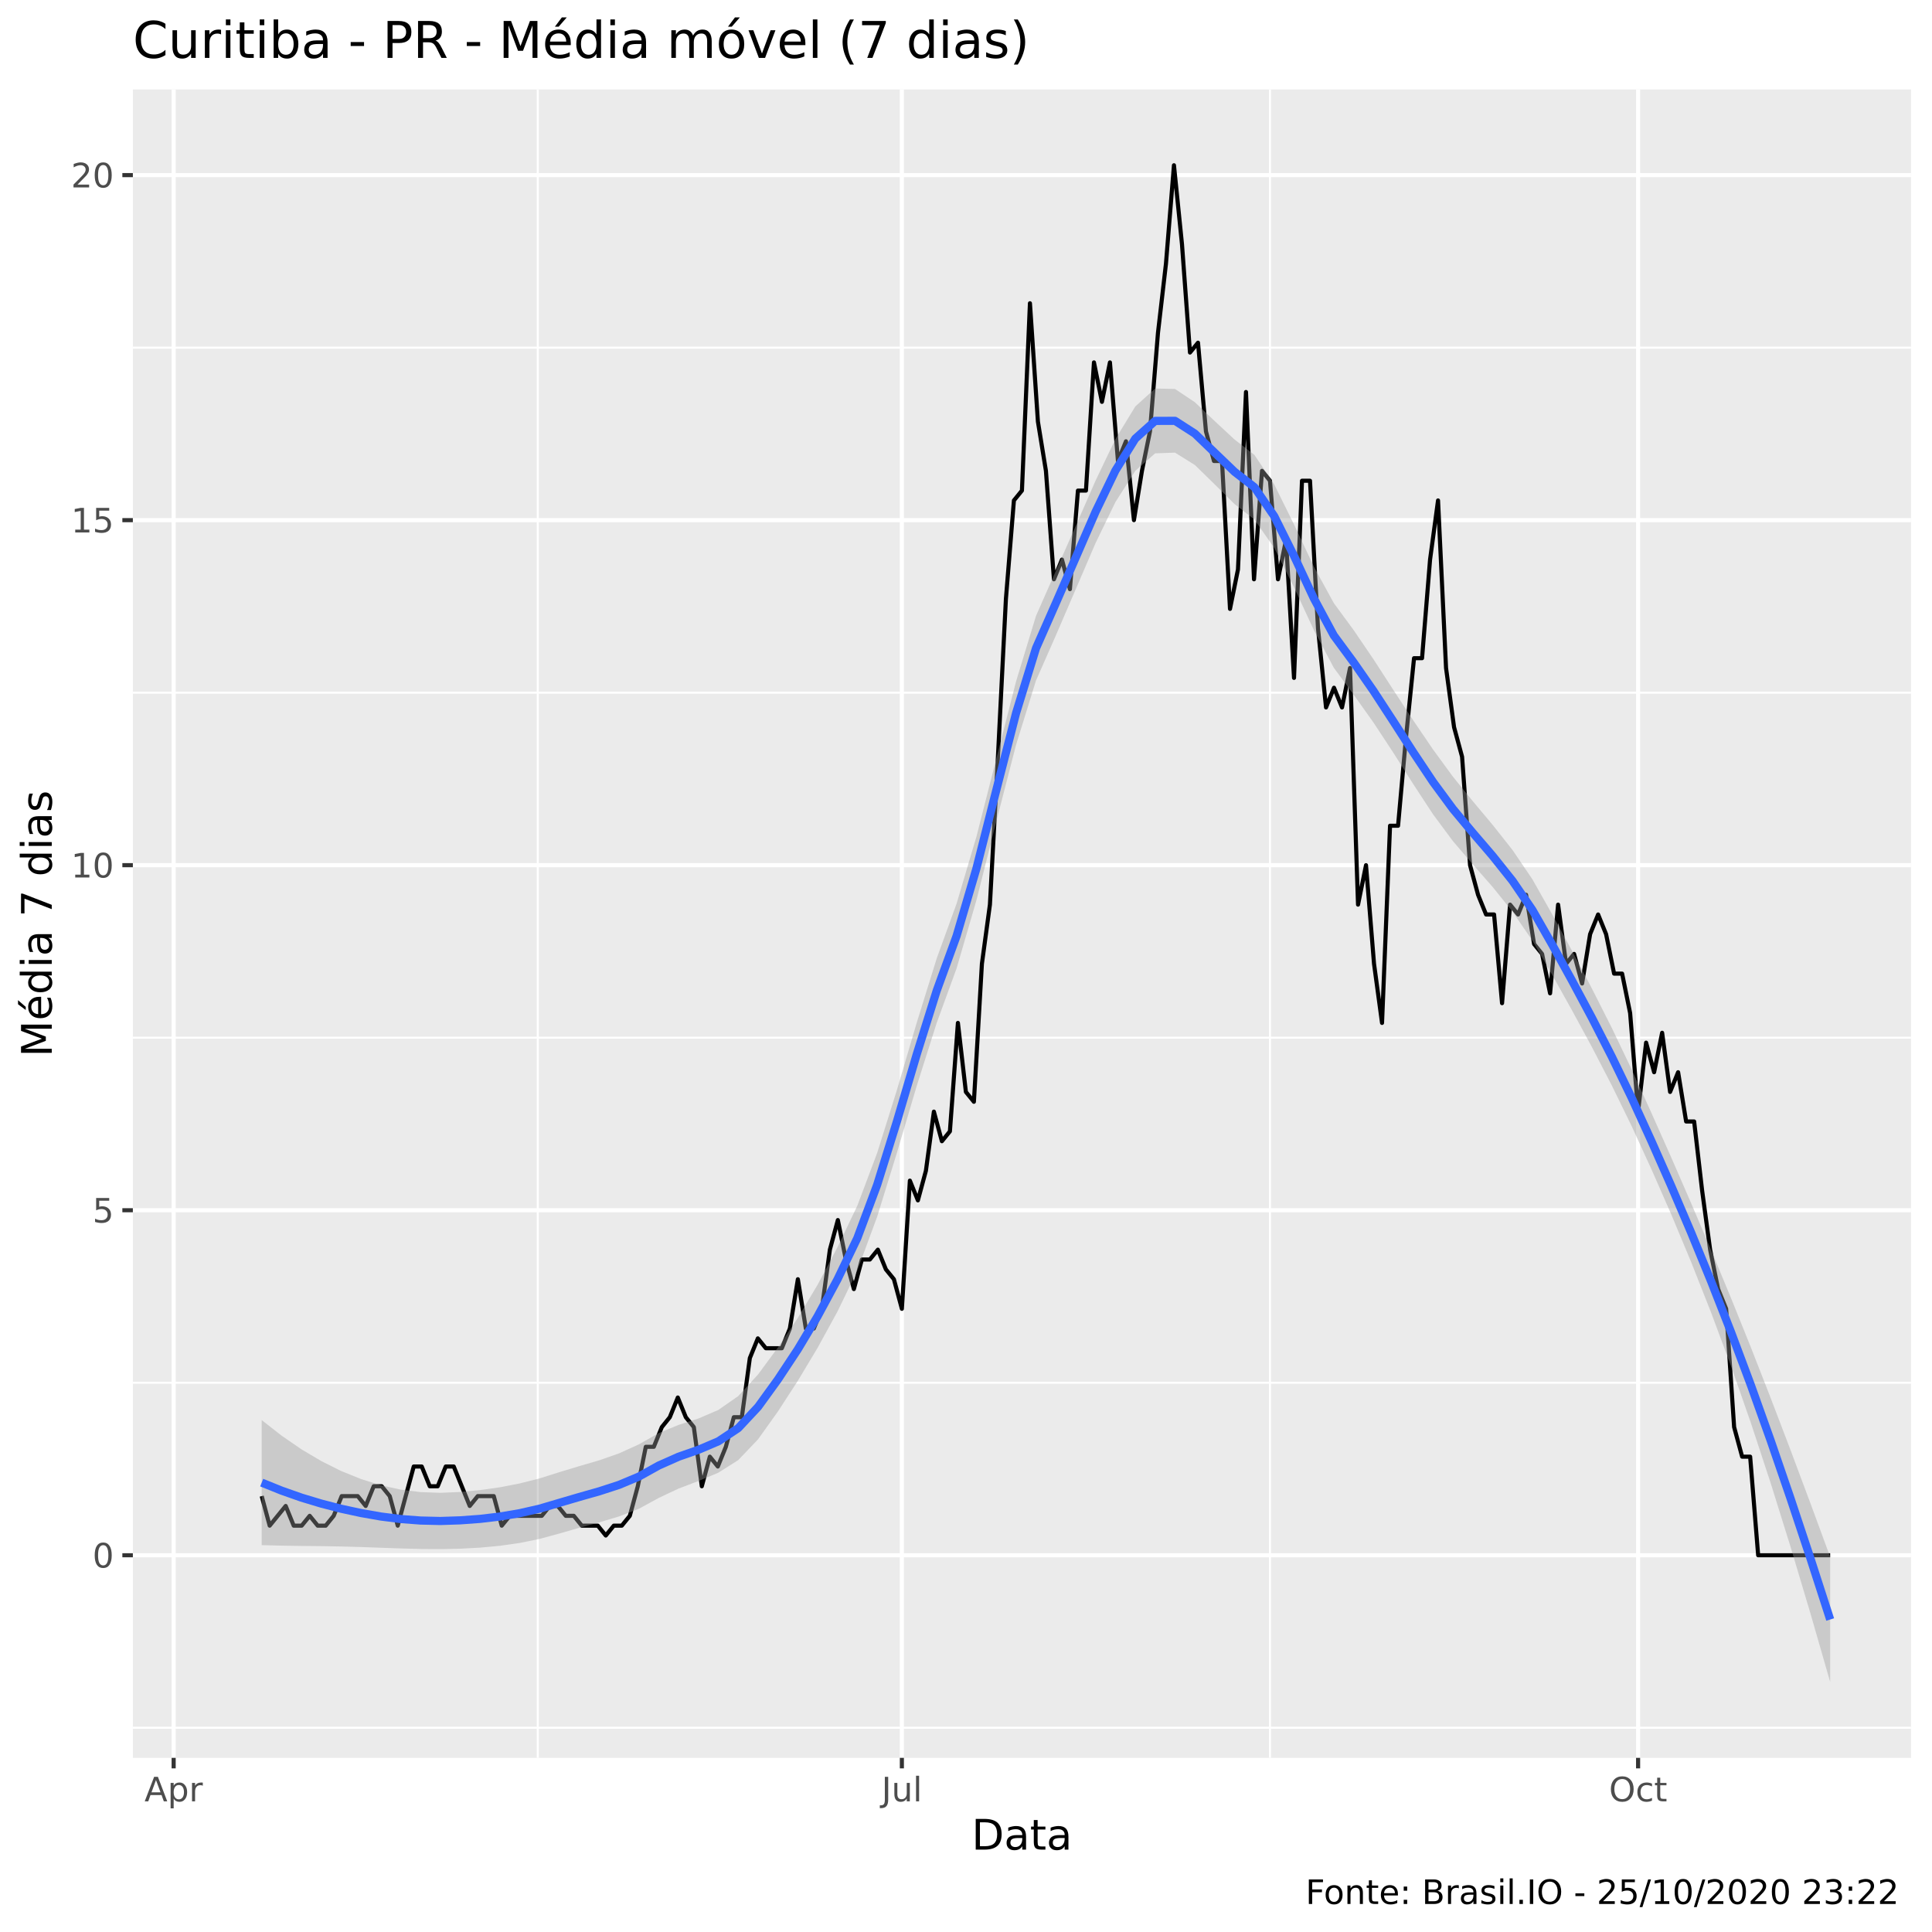
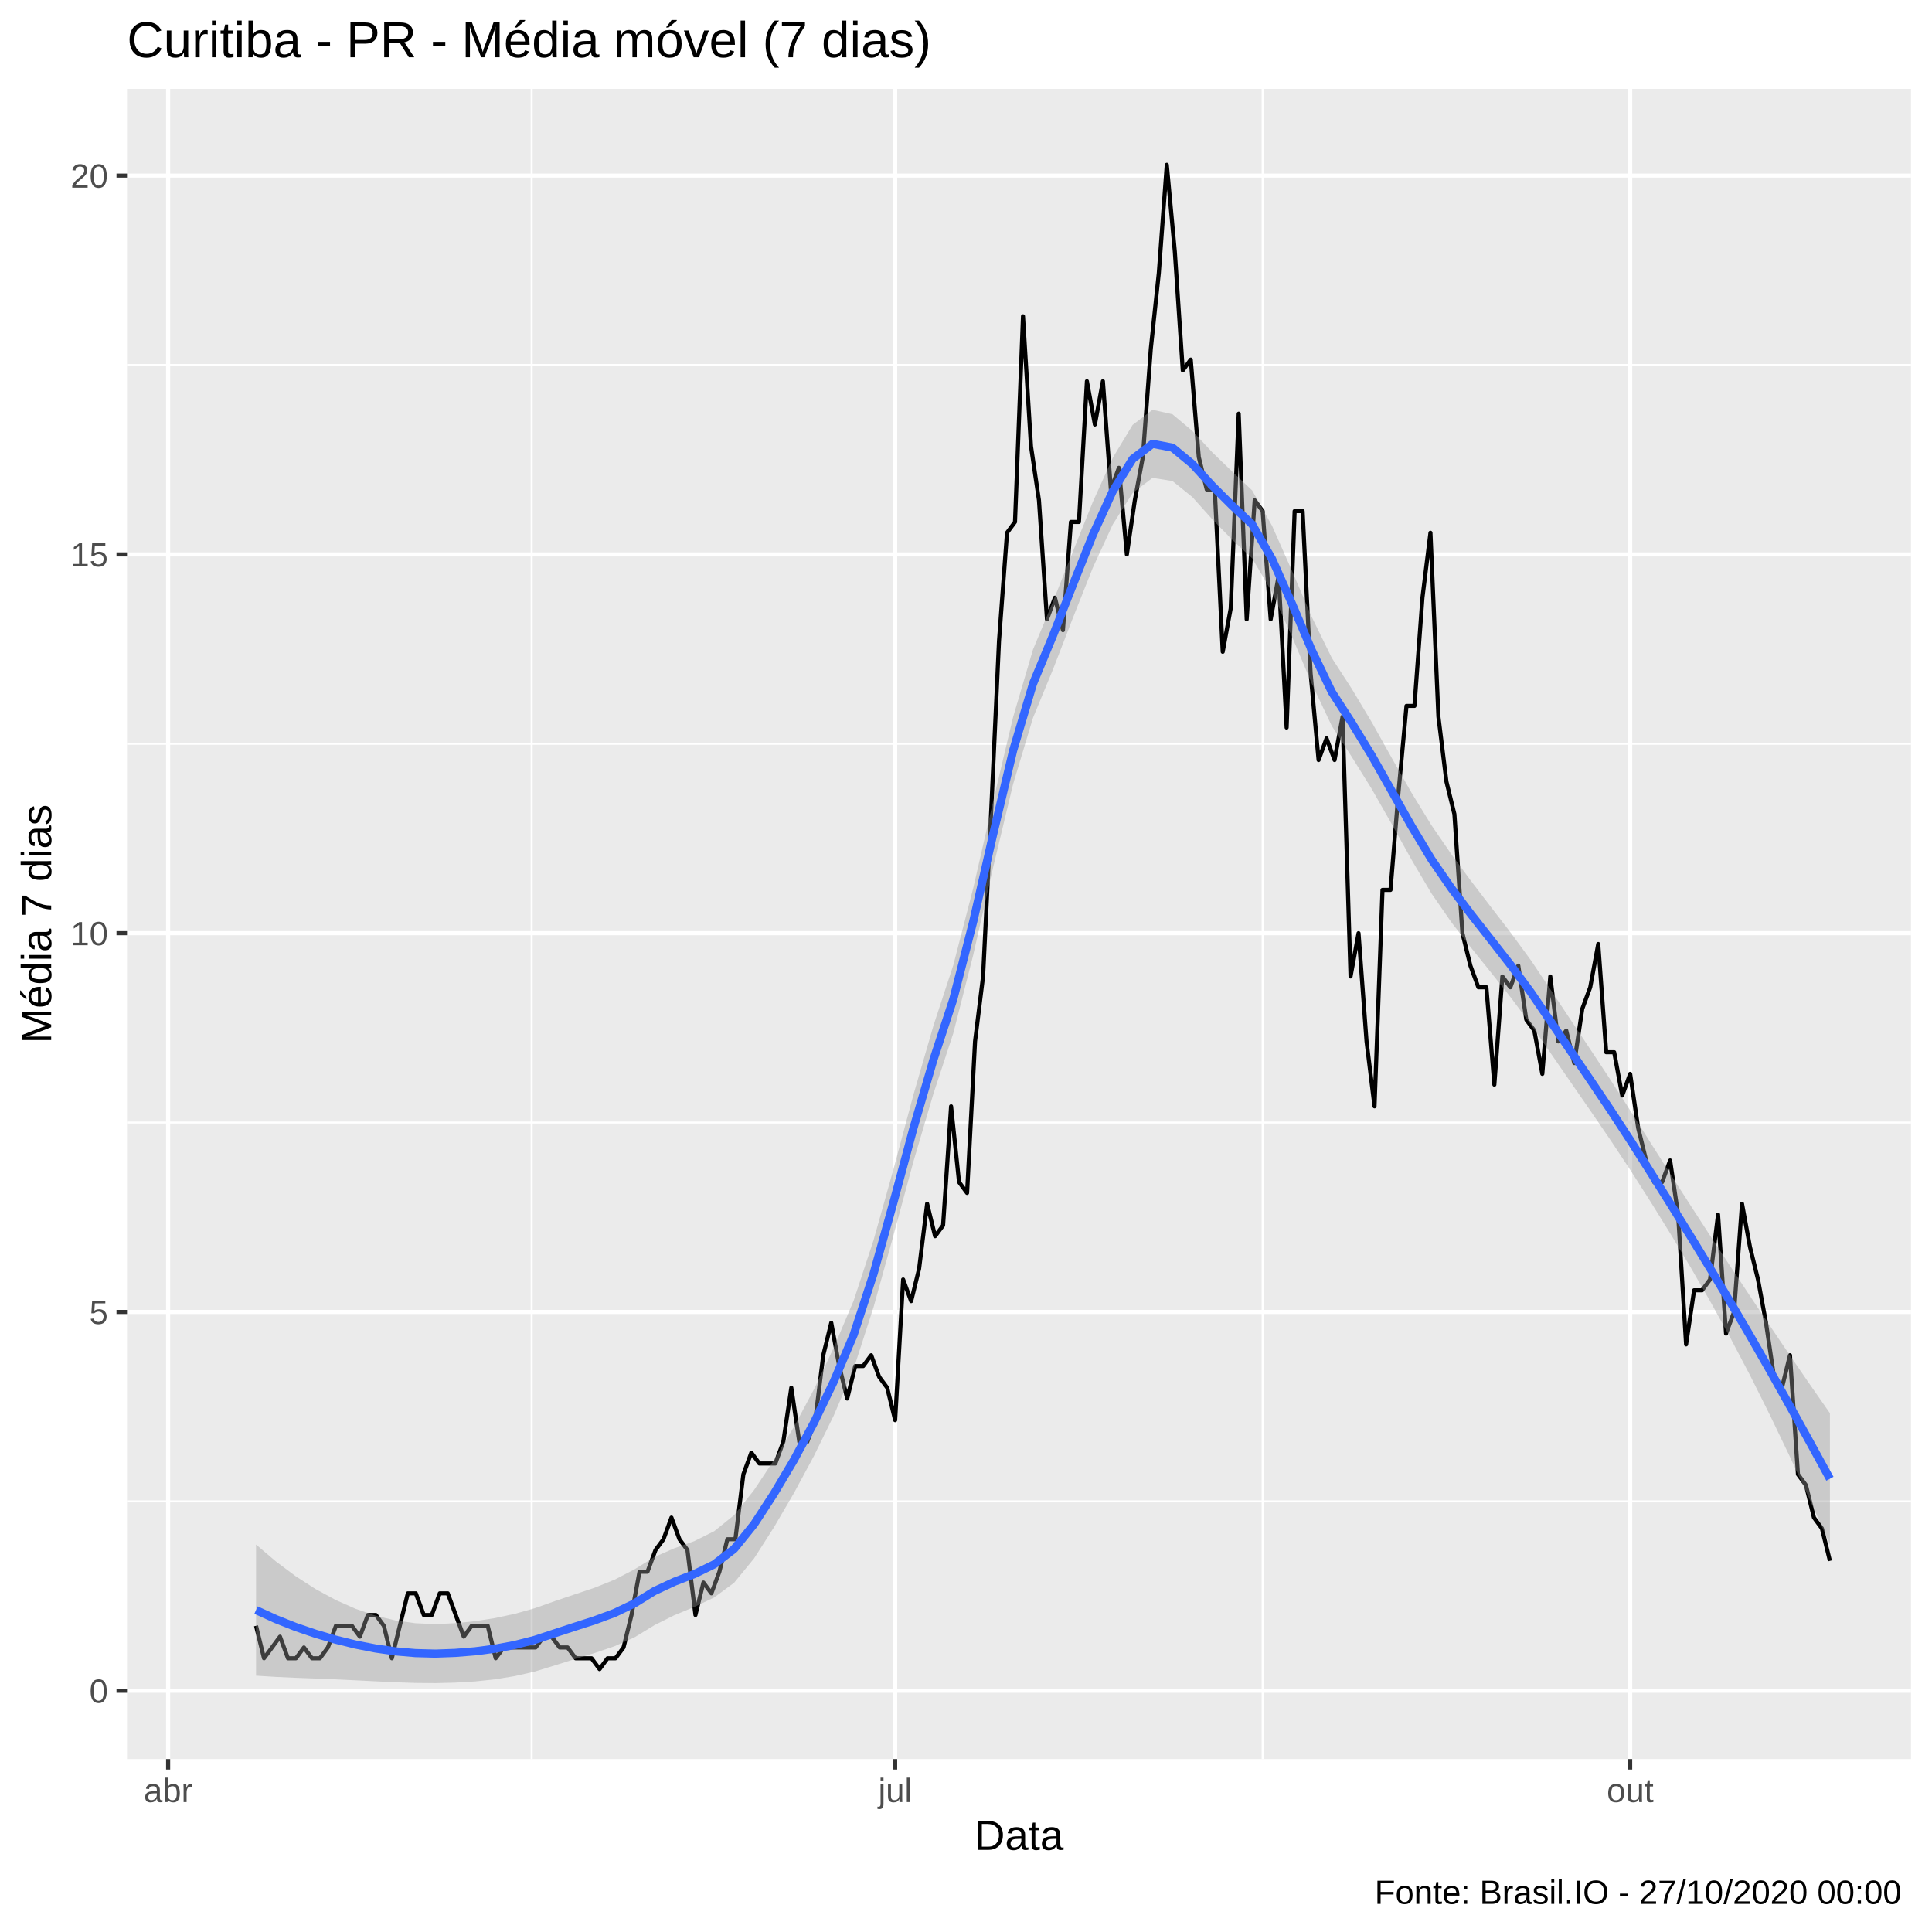
<svg xmlns="http://www.w3.org/2000/svg" viewBox="0 0 504.00 504.00">
  <defs>
    <style type="text/css">
    line, polyline, polygon, path, rect, circle {
      fill: none;
      stroke: #000000;
      stroke-linecap: round;
      stroke-linejoin: round;
      stroke-miterlimit: 10.00;
    }
  </style>
  </defs>
  <rect width="100%" height="100%" style="stroke: none; fill: #FFFFFF;" />
-   <rect x="0" y="0.00" width="504.00" height="504.00" style="stroke-width: 1.07; stroke: #FFFFFF; fill: #FFFFFF;" />
+   <rect x="0.00" y="0.00" width="504.00" height="504.00" style="stroke-width: 1.07; stroke: #FFFFFF; fill: #FFFFFF;" />
  <defs>
-     <clipPath id="cpMzQuNjZ8NDk4LjUyfDQ1OC41N3wyMy4zMw==">
-       <rect x="34.66" y="23.33" width="463.87" height="435.24" />
+     <clipPath id="cpMzMuMTN8NDk4LjUyfDQ1OC44OHwyMy4xOQ==">
+       <rect x="33.13" y="23.19" width="465.39" height="435.69" />
    </clipPath>
  </defs>
-   <rect x="34.66" y="23.33" width="463.87" height="435.24" style="stroke-width: 1.07; stroke: none; fill: #EBEBEB;" clip-path="url(#cpMzQuNjZ8NDk4LjUyfDQ1OC41N3wyMy4zMw==)" />
-   <polyline points="34.66,450.72 498.52,450.72 " style="stroke-width: 0.53; stroke: #FFFFFF; stroke-linecap: butt;" clip-path="url(#cpMzQuNjZ8NDk4LjUyfDQ1OC41N3wyMy4zMw==)" />
-   <polyline points="34.66,360.71 498.52,360.71 " style="stroke-width: 0.53; stroke: #FFFFFF; stroke-linecap: butt;" clip-path="url(#cpMzQuNjZ8NDk4LjUyfDQ1OC41N3wyMy4zMw==)" />
-   <polyline points="34.66,270.70 498.52,270.70 " style="stroke-width: 0.53; stroke: #FFFFFF; stroke-linecap: butt;" clip-path="url(#cpMzQuNjZ8NDk4LjUyfDQ1OC41N3wyMy4zMw==)" />
-   <polyline points="34.66,180.70 498.52,180.70 " style="stroke-width: 0.53; stroke: #FFFFFF; stroke-linecap: butt;" clip-path="url(#cpMzQuNjZ8NDk4LjUyfDQ1OC41N3wyMy4zMw==)" />
-   <polyline points="34.66,90.69 498.52,90.69 " style="stroke-width: 0.53; stroke: #FFFFFF; stroke-linecap: butt;" clip-path="url(#cpMzQuNjZ8NDk4LjUyfDQ1OC41N3wyMy4zMw==)" />
-   <polyline points="140.29,458.57 140.29,23.33 " style="stroke-width: 0.53; stroke: #FFFFFF; stroke-linecap: butt;" clip-path="url(#cpMzQuNjZ8NDk4LjUyfDQ1OC41N3wyMy4zMw==)" />
-   <polyline points="331.30,458.57 331.30,23.33 " style="stroke-width: 0.53; stroke: #FFFFFF; stroke-linecap: butt;" clip-path="url(#cpMzQuNjZ8NDk4LjUyfDQ1OC41N3wyMy4zMw==)" />
-   <polyline points="34.66,405.72 498.52,405.72 " style="stroke-width: 1.07; stroke: #FFFFFF; stroke-linecap: butt;" clip-path="url(#cpMzQuNjZ8NDk4LjUyfDQ1OC41N3wyMy4zMw==)" />
-   <polyline points="34.66,315.71 498.52,315.71 " style="stroke-width: 1.07; stroke: #FFFFFF; stroke-linecap: butt;" clip-path="url(#cpMzQuNjZ8NDk4LjUyfDQ1OC41N3wyMy4zMw==)" />
-   <polyline points="34.66,225.70 498.52,225.70 " style="stroke-width: 1.07; stroke: #FFFFFF; stroke-linecap: butt;" clip-path="url(#cpMzQuNjZ8NDk4LjUyfDQ1OC41N3wyMy4zMw==)" />
-   <polyline points="34.66,135.69 498.52,135.69 " style="stroke-width: 1.07; stroke: #FFFFFF; stroke-linecap: butt;" clip-path="url(#cpMzQuNjZ8NDk4LjUyfDQ1OC41N3wyMy4zMw==)" />
-   <polyline points="34.66,45.68 498.52,45.68 " style="stroke-width: 1.07; stroke: #FFFFFF; stroke-linecap: butt;" clip-path="url(#cpMzQuNjZ8NDk4LjUyfDQ1OC41N3wyMy4zMw==)" />
-   <polyline points="45.30,458.57 45.30,23.33 " style="stroke-width: 1.07; stroke: #FFFFFF; stroke-linecap: butt;" clip-path="url(#cpMzQuNjZ8NDk4LjUyfDQ1OC41N3wyMy4zMw==)" />
-   <polyline points="235.27,458.57 235.27,23.33 " style="stroke-width: 1.07; stroke: #FFFFFF; stroke-linecap: butt;" clip-path="url(#cpMzQuNjZ8NDk4LjUyfDQ1OC41N3wyMy4zMw==)" />
-   <polyline points="427.33,458.57 427.33,23.33 " style="stroke-width: 1.07; stroke: #FFFFFF; stroke-linecap: butt;" clip-path="url(#cpMzQuNjZ8NDk4LjUyfDQ1OC41N3wyMy4zMw==)" />
-   <polyline points="68.27,390.29 70.35,398.00 72.44,395.43 74.53,392.86 76.62,398.00 78.70,398.00 80.79,395.43 82.88,398.00 84.97,398.00 87.05,395.43 89.14,390.29 91.23,390.29 93.32,390.29 95.40,392.86 97.49,387.72 99.58,387.72 101.67,390.29 103.76,398.00 105.84,390.29 107.93,382.57 110.02,382.57 112.11,387.72 114.19,387.72 116.28,382.57 118.37,382.57 120.46,387.72 122.54,392.86 124.63,390.29 126.72,390.29 128.81,390.29 130.89,398.00 132.98,395.43 135.07,395.43 137.16,395.43 139.24,395.43 141.33,395.43 143.42,392.86 145.51,392.86 147.59,395.43 149.68,395.43 151.77,398.00 153.86,398.00 155.95,398.00 158.03,400.57 160.12,398.00 162.21,398.00 164.30,395.43 166.38,387.72 168.47,377.43 170.56,377.43 172.65,372.29 174.73,369.71 176.82,364.57 178.91,369.71 181.00,372.29 183.08,387.72 185.17,380.00 187.26,382.57 189.35,377.43 191.43,369.71 193.52,369.71 195.61,354.28 197.70,349.14 199.78,351.71 201.87,351.71 203.96,351.71 206.05,346.57 208.14,333.71 210.22,346.57 212.31,346.57 214.40,341.43 216.49,326.00 218.57,318.28 220.66,328.57 222.75,336.28 224.84,328.57 226.92,328.57 229.01,326.00 231.10,331.14 233.19,333.71 235.27,341.43 237.36,307.99 239.45,313.14 241.54,305.42 243.62,289.99 245.71,297.71 247.80,295.14 249.89,266.85 251.97,284.85 254.06,287.42 256.15,251.42 258.24,235.99 260.33,197.41 262.41,156.27 264.50,130.55 266.59,127.98 268.68,79.11 270.76,109.97 272.85,122.83 274.94,151.12 277.03,145.98 279.11,153.69 281.20,127.98 283.29,127.98 285.38,94.54 287.46,104.83 289.55,94.54 291.64,120.26 293.73,115.12 295.81,135.69 297.90,122.83 299.99,112.55 302.08,86.83 304.16,68.83 306.25,43.11 308.34,63.68 310.43,91.97 312.52,89.40 314.60,112.55 316.69,120.26 318.78,120.26 320.87,158.84 322.95,148.55 325.04,102.26 327.13,151.12 329.22,122.83 331.30,125.41 333.39,151.12 335.48,140.84 337.57,176.84 339.65,125.41 341.74,125.41 343.83,163.98 345.92,184.55 348.00,179.41 350.09,184.55 352.18,174.27 354.27,235.99 356.35,225.70 358.44,251.42 360.53,266.85 362.62,215.41 364.71,215.41 366.79,192.27 368.88,171.70 370.97,171.70 373.06,145.98 375.14,130.55 377.23,174.27 379.32,189.70 381.41,197.41 383.49,225.70 385.58,233.42 387.67,238.56 389.76,238.56 391.84,261.70 393.93,235.99 396.02,238.56 398.11,233.42 400.19,246.27 402.28,248.85 404.37,259.13 406.46,235.99 408.54,251.42 410.63,248.85 412.72,256.56 414.81,243.70 416.90,238.56 418.98,243.70 421.07,253.99 423.16,253.99 425.25,264.28 427.33,289.99 429.42,271.99 431.51,279.71 433.60,269.42 435.68,284.85 437.77,279.71 439.86,292.56 441.95,292.56 444.03,310.57 446.12,326.00 448.21,336.28 450.30,341.43 452.38,372.29 454.47,380.00 456.56,380.00 458.65,405.72 460.73,405.72 462.82,405.72 464.91,405.72 467.00,405.72 469.09,405.72 471.17,405.72 473.26,405.72 475.35,405.72 477.44,405.72 " style="stroke-width: 1.07; stroke-linecap: butt;" clip-path="url(#cpMzQuNjZ8NDk4LjUyfDQ1OC41N3wyMy4zMw==)" />
-   <polygon points="68.27,370.46 73.45,374.51 78.62,378.07 83.80,381.14 88.98,383.73 94.16,385.83 99.34,387.46 104.52,388.59 109.70,389.24 114.88,389.43 120.06,389.21 125.24,388.72 130.42,387.99 135.60,386.98 140.78,385.67 145.96,384.03 151.14,382.46 156.32,380.95 161.49,379.14 166.67,376.79 171.85,373.85 177.03,371.71 182.21,370.04 187.39,367.81 192.57,364.21 197.75,358.56 202.93,351.52 208.11,343.83 213.29,335.15 218.47,325.37 223.65,314.53 228.83,300.75 234.01,284.24 239.18,266.69 244.36,250.02 249.54,235.74 254.72,218.26 259.90,197.94 265.08,177.69 270.26,160.67 275.44,148.92 280.62,137.21 285.80,125.38 290.98,114.54 296.16,106.04 301.34,101.35 306.52,101.47 311.70,104.92 316.88,109.85 322.05,114.65 327.23,118.66 332.41,126.38 337.59,136.87 342.77,147.86 347.95,157.33 353.13,164.38 358.31,172.00 363.49,180.00 368.67,187.92 373.85,195.54 379.03,202.62 384.21,209.01 389.39,215.19 394.57,221.74 399.75,229.37 404.92,238.52 410.10,248.06 415.28,257.88 420.46,268.13 425.64,278.96 430.82,290.36 436.00,302.01 441.18,313.91 446.36,326.07 451.54,338.55 456.72,351.41 461.90,364.66 467.08,378.23 472.26,392.09 477.44,406.16 477.44,438.79 472.26,420.79 467.08,403.45 461.90,386.85 456.72,371.11 451.54,356.29 446.36,342.37 441.18,329.26 436.00,316.85 430.82,305.05 425.64,293.75 420.46,283.14 415.28,273.14 410.10,263.59 404.92,254.31 399.75,245.37 394.57,237.82 389.39,231.39 384.21,225.49 379.03,219.43 373.85,212.45 368.67,204.54 363.49,196.38 358.31,188.50 353.13,181.22 347.95,174.20 342.77,164.42 337.59,153.24 332.41,142.94 327.23,135.53 322.05,131.49 316.88,126.36 311.70,121.30 306.52,118.08 301.34,118.26 296.16,122.83 290.98,130.98 285.80,141.67 280.62,153.72 275.44,165.77 270.26,177.53 265.08,194.23 259.90,214.32 254.72,234.85 249.54,252.63 244.36,266.84 239.18,283.17 234.01,300.63 228.83,317.39 223.65,331.44 218.47,342.14 213.29,351.60 208.11,360.24 202.93,368.22 197.75,375.48 192.57,380.91 187.39,384.18 182.21,386.35 177.03,388.32 171.85,390.76 166.67,393.59 161.49,395.59 156.32,397.14 151.14,398.55 145.96,400.04 140.78,401.45 135.60,402.51 130.42,403.25 125.24,403.73 120.06,404.01 114.88,404.12 109.70,404.08 104.52,403.94 99.34,403.76 94.16,403.57 88.98,403.43 83.80,403.34 78.62,403.29 73.45,403.21 68.27,403.08 " style="stroke-width: 0.00; stroke: none; fill: #999999; fill-opacity: 0.40;" clip-path="url(#cpMzQuNjZ8NDk4LjUyfDQ1OC41N3wyMy4zMw==)" />
-   <polyline points="68.27,370.46 73.45,374.51 78.62,378.07 83.80,381.14 88.98,383.73 94.16,385.83 99.34,387.46 104.52,388.59 109.70,389.24 114.88,389.43 120.06,389.21 125.24,388.72 130.42,387.99 135.60,386.98 140.78,385.67 145.96,384.03 151.14,382.46 156.32,380.95 161.49,379.14 166.67,376.79 171.85,373.85 177.03,371.71 182.21,370.04 187.39,367.81 192.57,364.21 197.75,358.56 202.93,351.52 208.11,343.83 213.29,335.15 218.47,325.37 223.65,314.53 228.83,300.75 234.01,284.24 239.18,266.69 244.36,250.02 249.54,235.74 254.72,218.26 259.90,197.94 265.08,177.69 270.26,160.67 275.44,148.92 280.62,137.21 285.80,125.38 290.98,114.54 296.16,106.04 301.34,101.35 306.52,101.47 311.70,104.92 316.88,109.85 322.05,114.65 327.23,118.66 332.41,126.38 337.59,136.87 342.77,147.86 347.95,157.33 353.13,164.38 358.31,172.00 363.49,180.00 368.67,187.92 373.85,195.54 379.03,202.62 384.21,209.01 389.39,215.19 394.57,221.74 399.75,229.37 404.92,238.52 410.10,248.06 415.28,257.88 420.46,268.13 425.64,278.96 430.82,290.36 436.00,302.01 441.18,313.91 446.36,326.07 451.54,338.55 456.72,351.41 461.90,364.66 467.08,378.23 472.26,392.09 477.44,406.16 " style="stroke-width: 2.13; stroke: none;" clip-path="url(#cpMzQuNjZ8NDk4LjUyfDQ1OC41N3wyMy4zMw==)" />
-   <polyline points="477.44,438.79 472.26,420.79 467.08,403.45 461.90,386.85 456.72,371.11 451.54,356.29 446.36,342.37 441.18,329.26 436.00,316.85 430.82,305.05 425.64,293.75 420.46,283.14 415.28,273.14 410.10,263.59 404.92,254.31 399.75,245.37 394.57,237.82 389.39,231.39 384.21,225.49 379.03,219.43 373.85,212.45 368.67,204.54 363.49,196.38 358.31,188.50 353.13,181.22 347.95,174.20 342.77,164.42 337.59,153.24 332.41,142.94 327.23,135.53 322.05,131.49 316.88,126.36 311.70,121.30 306.52,118.08 301.34,118.26 296.16,122.83 290.98,130.98 285.80,141.67 280.62,153.72 275.44,165.77 270.26,177.53 265.08,194.23 259.90,214.32 254.72,234.85 249.54,252.63 244.36,266.84 239.18,283.17 234.01,300.63 228.83,317.39 223.65,331.44 218.47,342.14 213.29,351.60 208.11,360.24 202.93,368.22 197.75,375.48 192.57,380.91 187.39,384.18 182.21,386.35 177.03,388.32 171.85,390.76 166.67,393.59 161.49,395.59 156.32,397.14 151.14,398.55 145.96,400.04 140.78,401.45 135.60,402.51 130.42,403.25 125.24,403.73 120.06,404.01 114.88,404.12 109.70,404.08 104.52,403.94 99.34,403.76 94.16,403.57 88.98,403.43 83.80,403.34 78.62,403.29 73.45,403.21 68.27,403.08 " style="stroke-width: 2.13; stroke: none;" clip-path="url(#cpMzQuNjZ8NDk4LjUyfDQ1OC41N3wyMy4zMw==)" />
-   <polyline points="68.27,386.77 73.45,388.86 78.62,390.68 83.80,392.24 88.98,393.58 94.16,394.70 99.34,395.61 104.52,396.27 109.70,396.66 114.88,396.78 120.06,396.61 125.24,396.23 130.42,395.62 135.60,394.74 140.78,393.56 145.96,392.03 151.14,390.51 156.32,389.04 161.49,387.36 166.67,385.19 171.85,382.31 177.03,380.01 182.21,378.20 187.39,376.00 192.57,372.56 197.75,367.02 202.93,359.87 208.11,352.03 213.29,343.37 218.47,333.76 223.65,322.98 228.83,309.07 234.01,292.43 239.18,274.93 244.36,258.43 249.54,244.18 254.72,226.56 259.90,206.13 265.08,185.96 270.26,169.10 275.44,157.34 280.62,145.46 285.80,133.52 290.98,122.76 296.16,114.43 301.34,109.80 306.52,109.78 311.70,113.11 316.88,118.10 322.05,123.07 327.23,127.09 332.41,134.66 337.59,145.06 342.77,156.14 347.95,165.77 353.13,172.80 358.31,180.25 363.49,188.19 368.67,196.23 373.85,204.00 379.03,211.03 384.21,217.25 389.39,223.29 394.57,229.78 399.75,237.37 404.92,246.42 410.10,255.82 415.28,265.51 420.46,275.64 425.64,286.35 430.82,297.70 436.00,309.43 441.18,321.58 446.36,334.22 451.54,347.42 456.72,361.26 461.90,375.75 467.08,390.84 472.26,406.44 477.44,422.48 " style="stroke-width: 2.13; stroke: #3366FF; stroke-linecap: butt;" clip-path="url(#cpMzQuNjZ8NDk4LjUyfDQ1OC41N3wyMy4zMw==)" />
+   <rect x="33.13" y="23.19" width="465.39" height="435.69" style="stroke-width: 1.07; stroke: none; fill: #EBEBEB;" clip-path="url(#cpMzMuMTN8NDk4LjUyfDQ1OC44OHwyMy4xOQ==)" />
+   <polyline points="33.13,391.66 498.52,391.66 " style="stroke-width: 0.53; stroke: #FFFFFF; stroke-linecap: butt;" clip-path="url(#cpMzMuMTN8NDk4LjUyfDQ1OC44OHwyMy4xOQ==)" />
+   <polyline points="33.13,292.84 498.52,292.84 " style="stroke-width: 0.53; stroke: #FFFFFF; stroke-linecap: butt;" clip-path="url(#cpMzMuMTN8NDk4LjUyfDQ1OC44OHwyMy4xOQ==)" />
+   <polyline points="33.13,194.03 498.52,194.03 " style="stroke-width: 0.53; stroke: #FFFFFF; stroke-linecap: butt;" clip-path="url(#cpMzMuMTN8NDk4LjUyfDQ1OC44OHwyMy4xOQ==)" />
+   <polyline points="33.13,95.22 498.52,95.22 " style="stroke-width: 0.53; stroke: #FFFFFF; stroke-linecap: butt;" clip-path="url(#cpMzMuMTN8NDk4LjUyfDQ1OC44OHwyMy4xOQ==)" />
+   <polyline points="138.69,458.88 138.69,23.19 " style="stroke-width: 0.53; stroke: #FFFFFF; stroke-linecap: butt;" clip-path="url(#cpMzMuMTN8NDk4LjUyfDQ1OC44OHwyMy4xOQ==)" />
+   <polyline points="329.39,458.88 329.39,23.19 " style="stroke-width: 0.53; stroke: #FFFFFF; stroke-linecap: butt;" clip-path="url(#cpMzMuMTN8NDk4LjUyfDQ1OC44OHwyMy4xOQ==)" />
+   <polyline points="33.13,441.06 498.52,441.06 " style="stroke-width: 1.07; stroke: #FFFFFF; stroke-linecap: butt;" clip-path="url(#cpMzMuMTN8NDk4LjUyfDQ1OC44OHwyMy4xOQ==)" />
+   <polyline points="33.13,342.25 498.52,342.25 " style="stroke-width: 1.07; stroke: #FFFFFF; stroke-linecap: butt;" clip-path="url(#cpMzMuMTN8NDk4LjUyfDQ1OC44OHwyMy4xOQ==)" />
+   <polyline points="33.13,243.44 498.52,243.44 " style="stroke-width: 1.07; stroke: #FFFFFF; stroke-linecap: butt;" clip-path="url(#cpMzMuMTN8NDk4LjUyfDQ1OC44OHwyMy4xOQ==)" />
+   <polyline points="33.13,144.63 498.52,144.63 " style="stroke-width: 1.07; stroke: #FFFFFF; stroke-linecap: butt;" clip-path="url(#cpMzMuMTN8NDk4LjUyfDQ1OC44OHwyMy4xOQ==)" />
+   <polyline points="33.13,45.81 498.52,45.81 " style="stroke-width: 1.07; stroke: #FFFFFF; stroke-linecap: butt;" clip-path="url(#cpMzMuMTN8NDk4LjUyfDQ1OC44OHwyMy4xOQ==)" />
+   <polyline points="43.86,458.88 43.86,23.19 " style="stroke-width: 1.07; stroke: #FFFFFF; stroke-linecap: butt;" clip-path="url(#cpMzMuMTN8NDk4LjUyfDQ1OC44OHwyMy4xOQ==)" />
+   <polyline points="233.52,458.88 233.52,23.19 " style="stroke-width: 1.07; stroke: #FFFFFF; stroke-linecap: butt;" clip-path="url(#cpMzMuMTN8NDk4LjUyfDQ1OC44OHwyMy4xOQ==)" />
+   <polyline points="425.26,458.88 425.26,23.19 " style="stroke-width: 1.07; stroke: #FFFFFF; stroke-linecap: butt;" clip-path="url(#cpMzMuMTN8NDk4LjUyfDQ1OC44OHwyMy4xOQ==)" />
+   <polyline points="66.79,424.12 68.87,432.59 70.96,429.77 73.04,426.95 75.12,432.59 77.21,432.59 79.29,429.77 81.38,432.59 83.46,432.59 85.54,429.77 87.63,424.12 89.71,424.12 91.80,424.12 93.88,426.95 95.97,421.30 98.05,421.30 100.13,424.12 102.22,432.59 104.30,424.12 106.39,415.65 108.47,415.65 110.55,421.30 112.64,421.30 114.72,415.65 116.81,415.65 118.89,421.30 120.98,426.95 123.06,424.12 125.14,424.12 127.23,424.12 129.31,432.59 131.40,429.77 133.48,429.77 135.56,429.77 137.65,429.77 139.73,429.77 141.82,426.95 143.90,426.95 145.99,429.77 148.07,429.77 150.15,432.59 152.24,432.59 154.32,432.59 156.41,435.42 158.49,432.59 160.57,432.59 162.66,429.77 164.74,421.30 166.83,410.01 168.91,410.01 171.00,404.36 173.08,401.54 175.16,395.89 177.25,401.54 179.33,404.36 181.42,421.30 183.50,412.83 185.58,415.65 187.67,410.01 189.75,401.54 191.84,401.54 193.92,384.60 196.00,378.95 198.09,381.78 200.17,381.78 202.26,381.78 204.34,376.13 206.43,362.01 208.51,376.13 210.59,376.13 212.68,370.48 214.76,353.54 216.85,345.07 218.93,356.37 221.01,364.84 223.10,356.37 225.18,356.37 227.27,353.54 229.35,359.19 231.44,362.01 233.52,370.48 235.60,333.78 237.69,339.43 239.77,330.96 241.86,314.02 243.94,322.49 246.02,319.67 248.11,288.61 250.19,308.37 252.28,311.20 254.36,271.67 256.45,254.73 258.53,212.38 260.61,167.21 262.70,138.98 264.78,136.16 266.87,82.51 268.95,116.39 271.03,130.51 273.12,161.56 275.20,155.92 277.29,164.39 279.37,136.16 281.46,136.16 283.54,99.45 285.62,110.75 287.71,99.45 289.79,127.69 291.88,122.04 293.96,144.63 296.04,130.51 298.13,119.22 300.21,90.98 302.30,71.22 304.38,42.99 306.47,65.58 308.55,96.63 310.63,93.81 312.72,119.22 314.80,127.69 316.89,127.69 318.97,170.03 321.05,158.74 323.14,107.92 325.22,161.56 327.31,130.51 329.39,133.33 331.48,161.56 333.56,150.27 335.64,189.80 337.73,133.33 339.81,133.33 341.90,175.68 343.98,198.27 346.06,192.62 348.15,198.27 350.23,186.97 352.32,254.73 354.40,243.44 356.49,271.67 358.57,288.61 360.65,232.15 362.74,232.15 364.82,206.74 366.91,184.15 368.99,184.15 371.07,155.92 373.16,138.98 375.24,186.97 377.33,203.91 379.41,212.38 381.50,243.44 383.58,251.91 385.66,257.55 387.75,257.55 389.83,282.96 391.92,254.73 394.00,257.55 396.08,251.91 398.17,266.02 400.25,268.85 402.34,280.14 404.42,254.73 406.50,271.67 408.59,268.85 410.67,277.32 412.76,263.20 414.84,257.55 416.93,246.26 419.01,274.49 421.09,274.49 423.18,285.79 425.26,280.14 427.35,294.26 429.43,302.73 431.51,308.37 433.60,308.37 435.68,302.73 437.77,316.84 439.85,350.72 441.94,336.60 444.02,336.60 446.10,333.78 448.19,316.84 450.27,347.90 452.36,342.25 454.44,314.02 456.52,325.31 458.61,333.78 460.69,345.07 462.78,359.19 464.86,362.01 466.95,353.54 469.03,384.60 471.11,387.42 473.20,395.89 475.28,398.72 477.37,407.18 " style="stroke-width: 1.07; stroke-linecap: butt;" clip-path="url(#cpMzMuMTN8NDk4LjUyfDQ1OC44OHwyMy4xOQ==)" />
+   <polygon points="66.79,402.92 71.98,407.33 77.18,411.22 82.38,414.57 87.58,417.39 92.77,419.69 97.97,421.48 103.17,422.73 108.36,423.45 113.56,423.68 118.76,423.44 123.96,422.91 129.15,422.10 134.35,420.98 139.55,419.52 144.75,417.67 149.94,415.92 155.14,414.18 160.34,412.08 165.53,409.39 170.73,406.16 175.93,403.89 181.13,402.03 186.32,399.44 191.52,395.24 196.72,388.70 201.91,380.86 207.11,372.24 212.31,362.50 217.51,351.55 222.70,339.28 227.90,323.48 233.10,304.94 238.29,285.59 243.49,267.61 248.69,251.77 253.89,231.68 259.08,209.02 264.28,187.09 269.48,169.44 274.68,156.96 279.87,143.91 285.07,130.97 290.27,119.45 295.46,110.86 300.66,106.90 305.86,108.07 311.06,112.43 316.25,118.00 321.45,123.03 326.65,127.94 331.84,137.16 337.04,148.90 342.24,161.03 347.44,171.66 352.63,179.67 357.83,188.36 363.03,197.66 368.23,206.81 373.42,215.28 378.62,222.85 383.82,229.92 389.01,236.71 394.21,243.46 399.41,250.57 404.61,258.33 409.80,266.15 415.00,273.94 420.20,281.81 425.39,289.86 430.59,298.12 435.79,306.32 440.99,314.43 446.18,322.43 451.38,330.33 456.58,338.17 461.77,345.94 466.97,353.63 472.17,361.21 477.37,368.66 477.37,402.87 472.17,391.33 466.97,380.10 461.77,369.26 456.58,358.87 451.38,348.98 446.18,339.55 440.99,330.55 435.79,321.89 430.59,313.51 425.39,305.36 420.20,297.52 415.00,289.91 409.80,282.40 404.61,274.87 399.41,267.33 394.21,260.34 389.01,253.76 383.82,247.31 378.62,240.59 373.42,233.07 368.23,224.28 363.03,214.92 357.83,205.79 352.63,197.44 347.44,189.41 342.24,178.42 337.04,166.06 331.84,154.49 326.65,145.64 321.45,140.82 316.25,135.47 311.06,129.68 305.86,125.49 300.66,124.66 295.46,128.62 290.27,136.84 285.07,148.14 279.87,161.24 274.68,174.66 269.48,187.25 264.28,204.58 259.08,226.28 253.89,249.10 248.69,269.53 243.49,285.37 238.29,303.01 233.10,322.20 227.90,340.96 222.70,357.08 217.51,369.26 212.31,379.86 207.11,389.51 201.91,398.41 196.72,406.53 191.52,412.88 186.32,416.72 181.13,419.20 175.93,421.35 170.73,423.95 165.53,427.12 160.34,429.44 155.14,431.21 149.94,432.80 144.75,434.44 139.55,436.04 134.35,437.23 129.15,438.08 123.96,438.63 118.76,438.94 113.56,439.07 108.36,439.02 103.17,438.85 97.97,438.60 92.77,438.34 87.58,438.09 82.38,437.88 77.18,437.69 71.98,437.45 66.79,437.13 " style="stroke-width: 0.00; stroke: none; fill: #999999; fill-opacity: 0.40;" clip-path="url(#cpMzMuMTN8NDk4LjUyfDQ1OC44OHwyMy4xOQ==)" />
+   <polyline points="66.79,402.92 71.98,407.33 77.18,411.22 82.38,414.57 87.58,417.39 92.77,419.69 97.97,421.48 103.17,422.73 108.36,423.45 113.56,423.68 118.76,423.44 123.96,422.91 129.15,422.10 134.35,420.98 139.55,419.52 144.75,417.67 149.94,415.92 155.14,414.18 160.34,412.08 165.53,409.39 170.73,406.16 175.93,403.89 181.13,402.03 186.32,399.44 191.52,395.24 196.72,388.70 201.91,380.86 207.11,372.24 212.31,362.50 217.51,351.55 222.70,339.28 227.90,323.48 233.10,304.94 238.29,285.59 243.49,267.61 248.69,251.77 253.89,231.68 259.08,209.02 264.28,187.09 269.48,169.44 274.68,156.96 279.87,143.91 285.07,130.97 290.27,119.45 295.46,110.86 300.66,106.90 305.86,108.07 311.06,112.43 316.25,118.00 321.45,123.03 326.65,127.94 331.84,137.16 337.04,148.90 342.24,161.03 347.44,171.66 352.63,179.67 357.83,188.36 363.03,197.66 368.23,206.81 373.42,215.28 378.62,222.85 383.82,229.92 389.01,236.71 394.21,243.46 399.41,250.57 404.61,258.33 409.80,266.15 415.00,273.94 420.20,281.81 425.39,289.86 430.59,298.12 435.79,306.32 440.99,314.43 446.18,322.43 451.38,330.33 456.58,338.17 461.77,345.94 466.97,353.63 472.17,361.21 477.37,368.66 " style="stroke-width: 2.13; stroke: none;" clip-path="url(#cpMzMuMTN8NDk4LjUyfDQ1OC44OHwyMy4xOQ==)" />
+   <polyline points="477.37,402.87 472.17,391.33 466.97,380.10 461.77,369.26 456.58,358.87 451.38,348.98 446.18,339.55 440.99,330.55 435.79,321.89 430.59,313.51 425.39,305.36 420.20,297.52 415.00,289.91 409.80,282.40 404.61,274.87 399.41,267.33 394.21,260.34 389.01,253.76 383.82,247.31 378.62,240.59 373.42,233.07 368.23,224.28 363.03,214.92 357.83,205.79 352.63,197.44 347.44,189.41 342.24,178.42 337.04,166.06 331.84,154.49 326.65,145.64 321.45,140.82 316.25,135.47 311.06,129.68 305.86,125.49 300.66,124.66 295.46,128.62 290.27,136.84 285.07,148.14 279.87,161.24 274.68,174.66 269.48,187.25 264.28,204.58 259.08,226.28 253.89,249.10 248.69,269.53 243.49,285.37 238.29,303.01 233.10,322.20 227.90,340.96 222.70,357.08 217.51,369.26 212.31,379.86 207.11,389.51 201.91,398.41 196.72,406.53 191.52,412.88 186.32,416.72 181.13,419.20 175.93,421.35 170.73,423.95 165.53,427.12 160.34,429.44 155.14,431.21 149.94,432.80 144.75,434.44 139.55,436.04 134.35,437.23 129.15,438.08 123.96,438.63 118.76,438.94 113.56,439.07 108.36,439.02 103.17,438.85 97.97,438.60 92.77,438.34 87.58,438.09 82.38,437.88 77.18,437.69 71.98,437.45 66.79,437.13 " style="stroke-width: 2.13; stroke: none;" clip-path="url(#cpMzMuMTN8NDk4LjUyfDQ1OC44OHwyMy4xOQ==)" />
+   <polyline points="66.79,420.02 71.98,422.39 77.18,424.45 82.38,426.22 87.58,427.74 92.77,429.02 97.97,430.04 103.17,430.79 108.36,431.24 113.56,431.38 118.76,431.19 123.96,430.77 129.15,430.09 134.35,429.11 139.55,427.78 144.75,426.06 149.94,424.36 155.14,422.69 160.34,420.76 165.53,418.26 170.73,415.05 175.93,412.62 181.13,410.62 186.32,408.08 191.52,404.06 196.72,397.61 201.91,389.63 207.11,380.87 212.31,371.18 217.51,360.40 222.70,348.18 227.90,332.22 233.10,313.57 238.29,294.30 243.49,276.49 248.69,260.65 253.89,240.39 259.08,217.65 264.28,195.83 269.48,178.35 274.68,165.81 279.87,152.57 285.07,139.55 290.27,128.15 295.46,119.74 300.66,115.78 305.86,116.78 311.06,121.06 316.25,126.73 321.45,131.92 326.65,136.79 331.84,145.83 337.04,157.48 342.24,169.73 347.44,180.53 352.63,188.56 357.83,197.08 363.03,206.29 368.23,215.54 373.42,224.17 378.62,231.72 383.82,238.62 389.01,245.23 394.21,251.90 399.41,258.95 404.61,266.60 409.80,274.27 415.00,281.92 420.20,289.66 425.39,297.61 430.59,305.81 435.79,314.10 440.99,322.49 446.18,330.99 451.38,339.66 456.58,348.52 461.77,357.60 466.97,366.87 472.17,376.27 477.37,385.76 " style="stroke-width: 2.13; stroke: #3366FF; stroke-linecap: butt;" clip-path="url(#cpMzMuMTN8NDk4LjUyfDQ1OC44OHwyMy4xOQ==)" />
  <defs>
    <clipPath id="cpMC4wMHw1MDQuMDB8NTA0LjAwfDAuMDA=">
      <rect x="0.00" y="0.00" width="504.00" height="504.00" />
    </clipPath>
  </defs>
  <g clip-path="url(#cpMC4wMHw1MDQuMDB8NTA0LjAwfDAuMDA=)">
-     <text x="24.13" y="408.93" style="font-size: 8.80px; fill: #4D4D4D; font-family: DejaVu Sans;" textLength="5.60px" lengthAdjust="spacingAndGlyphs">0</text>
+     <text x="23.30" y="444.21" style="font-size: 8.80px; fill: #4D4D4D; font-family: Arial;" textLength="4.89px" lengthAdjust="spacingAndGlyphs">0</text>
  </g>
  <g clip-path="url(#cpMC4wMHw1MDQuMDB8NTA0LjAwfDAuMDA=)">
-     <text x="24.13" y="318.92" style="font-size: 8.80px; fill: #4D4D4D; font-family: DejaVu Sans;" textLength="5.60px" lengthAdjust="spacingAndGlyphs">5</text>
+     <text x="23.30" y="345.40" style="font-size: 8.80px; fill: #4D4D4D; font-family: Arial;" textLength="4.89px" lengthAdjust="spacingAndGlyphs">5</text>
  </g>
  <g clip-path="url(#cpMC4wMHw1MDQuMDB8NTA0LjAwfDAuMDA=)">
-     <text x="18.53" y="228.91" style="font-size: 8.80px; fill: #4D4D4D; font-family: DejaVu Sans;" textLength="11.20px" lengthAdjust="spacingAndGlyphs">10</text>
+     <text x="18.41" y="246.59" style="font-size: 8.80px; fill: #4D4D4D; font-family: Arial;" textLength="9.79px" lengthAdjust="spacingAndGlyphs">10</text>
  </g>
  <g clip-path="url(#cpMC4wMHw1MDQuMDB8NTA0LjAwfDAuMDA=)">
-     <text x="18.53" y="138.90" style="font-size: 8.80px; fill: #4D4D4D; font-family: DejaVu Sans;" textLength="11.20px" lengthAdjust="spacingAndGlyphs">15</text>
+     <text x="18.41" y="147.78" style="font-size: 8.80px; fill: #4D4D4D; font-family: Arial;" textLength="9.79px" lengthAdjust="spacingAndGlyphs">15</text>
  </g>
  <g clip-path="url(#cpMC4wMHw1MDQuMDB8NTA0LjAwfDAuMDA=)">
-     <text x="18.53" y="48.89" style="font-size: 8.80px; fill: #4D4D4D; font-family: DejaVu Sans;" textLength="11.20px" lengthAdjust="spacingAndGlyphs">20</text>
+     <text x="18.41" y="48.96" style="font-size: 8.80px; fill: #4D4D4D; font-family: Arial;" textLength="9.79px" lengthAdjust="spacingAndGlyphs">20</text>
  </g>
-   <polyline points="31.92,405.72 34.66,405.72 " style="stroke-width: 1.07; stroke: #333333; stroke-linecap: butt;" clip-path="url(#cpMC4wMHw1MDQuMDB8NTA0LjAwfDAuMDA=)" />
-   <polyline points="31.92,315.71 34.66,315.71 " style="stroke-width: 1.07; stroke: #333333; stroke-linecap: butt;" clip-path="url(#cpMC4wMHw1MDQuMDB8NTA0LjAwfDAuMDA=)" />
-   <polyline points="31.92,225.70 34.66,225.70 " style="stroke-width: 1.07; stroke: #333333; stroke-linecap: butt;" clip-path="url(#cpMC4wMHw1MDQuMDB8NTA0LjAwfDAuMDA=)" />
-   <polyline points="31.92,135.69 34.66,135.69 " style="stroke-width: 1.07; stroke: #333333; stroke-linecap: butt;" clip-path="url(#cpMC4wMHw1MDQuMDB8NTA0LjAwfDAuMDA=)" />
-   <polyline points="31.92,45.68 34.66,45.68 " style="stroke-width: 1.07; stroke: #333333; stroke-linecap: butt;" clip-path="url(#cpMC4wMHw1MDQuMDB8NTA0LjAwfDAuMDA=)" />
-   <polyline points="45.30,461.31 45.30,458.57 " style="stroke-width: 1.07; stroke: #333333; stroke-linecap: butt;" clip-path="url(#cpMC4wMHw1MDQuMDB8NTA0LjAwfDAuMDA=)" />
-   <polyline points="235.27,461.31 235.27,458.57 " style="stroke-width: 1.07; stroke: #333333; stroke-linecap: butt;" clip-path="url(#cpMC4wMHw1MDQuMDB8NTA0LjAwfDAuMDA=)" />
-   <polyline points="427.33,461.31 427.33,458.57 " style="stroke-width: 1.07; stroke: #333333; stroke-linecap: butt;" clip-path="url(#cpMC4wMHw1MDQuMDB8NTA0LjAwfDAuMDA=)" />
+   <polyline points="30.39,441.06 33.13,441.06 " style="stroke-width: 1.07; stroke: #333333; stroke-linecap: butt;" clip-path="url(#cpMC4wMHw1MDQuMDB8NTA0LjAwfDAuMDA=)" />
+   <polyline points="30.39,342.25 33.13,342.25 " style="stroke-width: 1.07; stroke: #333333; stroke-linecap: butt;" clip-path="url(#cpMC4wMHw1MDQuMDB8NTA0LjAwfDAuMDA=)" />
+   <polyline points="30.39,243.44 33.13,243.44 " style="stroke-width: 1.07; stroke: #333333; stroke-linecap: butt;" clip-path="url(#cpMC4wMHw1MDQuMDB8NTA0LjAwfDAuMDA=)" />
+   <polyline points="30.39,144.63 33.13,144.63 " style="stroke-width: 1.07; stroke: #333333; stroke-linecap: butt;" clip-path="url(#cpMC4wMHw1MDQuMDB8NTA0LjAwfDAuMDA=)" />
+   <polyline points="30.39,45.81 33.13,45.81 " style="stroke-width: 1.07; stroke: #333333; stroke-linecap: butt;" clip-path="url(#cpMC4wMHw1MDQuMDB8NTA0LjAwfDAuMDA=)" />
+   <polyline points="43.86,461.62 43.86,458.88 " style="stroke-width: 1.07; stroke: #333333; stroke-linecap: butt;" clip-path="url(#cpMC4wMHw1MDQuMDB8NTA0LjAwfDAuMDA=)" />
+   <polyline points="233.52,461.62 233.52,458.88 " style="stroke-width: 1.07; stroke: #333333; stroke-linecap: butt;" clip-path="url(#cpMC4wMHw1MDQuMDB8NTA0LjAwfDAuMDA=)" />
+   <polyline points="425.26,461.62 425.26,458.88 " style="stroke-width: 1.07; stroke: #333333; stroke-linecap: butt;" clip-path="url(#cpMC4wMHw1MDQuMDB8NTA0LjAwfDAuMDA=)" />
  <g clip-path="url(#cpMC4wMHw1MDQuMDB8NTA0LjAwfDAuMDA=)">
-     <text x="37.69" y="469.92" style="font-size: 8.80px; fill: #4D4D4D; font-family: DejaVu Sans;" textLength="15.22px" lengthAdjust="spacingAndGlyphs">Apr</text>
+     <text x="37.50" y="470.11" style="font-size: 8.80px; fill: #4D4D4D; font-family: Arial;" textLength="12.72px" lengthAdjust="spacingAndGlyphs">abr</text>
  </g>
  <g clip-path="url(#cpMC4wMHw1MDQuMDB8NTA0LjAwfDAuMDA=)">
-     <text x="229.97" y="469.92" style="font-size: 8.80px; fill: #4D4D4D; font-family: DejaVu Sans;" textLength="10.62px" lengthAdjust="spacingAndGlyphs">Jul</text>
+     <text x="229.12" y="470.11" style="font-size: 8.80px; fill: #4D4D4D; font-family: Arial;" textLength="8.80px" lengthAdjust="spacingAndGlyphs">jul</text>
  </g>
  <g clip-path="url(#cpMC4wMHw1MDQuMDB8NTA0LjAwfDAuMDA=)">
-     <text x="419.73" y="469.92" style="font-size: 8.80px; fill: #4D4D4D; font-family: DejaVu Sans;" textLength="15.22px" lengthAdjust="spacingAndGlyphs">Oct</text>
+     <text x="419.15" y="470.11" style="font-size: 8.80px; fill: #4D4D4D; font-family: Arial;" textLength="12.23px" lengthAdjust="spacingAndGlyphs">out</text>
  </g>
  <g clip-path="url(#cpMC4wMHw1MDQuMDB8NTA0LjAwfDAuMDA=)">
-     <text x="253.46" y="482.51" style="font-size: 11.00px; font-family: DejaVu Sans;" textLength="26.26px" lengthAdjust="spacingAndGlyphs">Data</text>
+     <text x="254.21" y="482.57" style="font-size: 11.00px; font-family: Arial;" textLength="23.24px" lengthAdjust="spacingAndGlyphs">Data</text>
  </g>
  <g clip-path="url(#cpMC4wMHw1MDQuMDB8NTA0LjAwfDAuMDA=)">
-     <text transform="translate(13.50,275.72) rotate(-90)" style="font-size: 11.00px; font-family: DejaVu Sans;" textLength="69.54px" lengthAdjust="spacingAndGlyphs">Média 7 dias</text>
+     <text transform="translate(13.35,272.22) rotate(-90)" style="font-size: 11.00px; font-family: Arial;" textLength="62.37px" lengthAdjust="spacingAndGlyphs">Média 7 dias</text>
  </g>
  <g clip-path="url(#cpMC4wMHw1MDQuMDB8NTA0LjAwfDAuMDA=)">
-     <text x="34.66" y="15.10" style="font-size: 13.20px; font-family: DejaVu Sans;" textLength="233.91px" lengthAdjust="spacingAndGlyphs">Curitiba - PR - Média móvel (7 dias)</text>
+     <text x="33.13" y="14.93" style="font-size: 13.20px; font-family: Arial;" textLength="209.79px" lengthAdjust="spacingAndGlyphs">Curitiba - PR - Média móvel (7 dias)</text>
  </g>
  <g clip-path="url(#cpMC4wMHw1MDQuMDB8NTA0LjAwfDAuMDA=)">
-     <text x="340.58" y="496.69" style="font-size: 8.80px; font-family: DejaVu Sans;" textLength="157.94px" lengthAdjust="spacingAndGlyphs">Fonte: Brasil.IO -  25/10/2020 23:22</text>
+     <text x="358.61" y="496.67" style="font-size: 8.80px; font-family: Arial;" textLength="139.91px" lengthAdjust="spacingAndGlyphs">Fonte: Brasil.IO -  27/10/2020 00:00</text>
  </g>
</svg>
